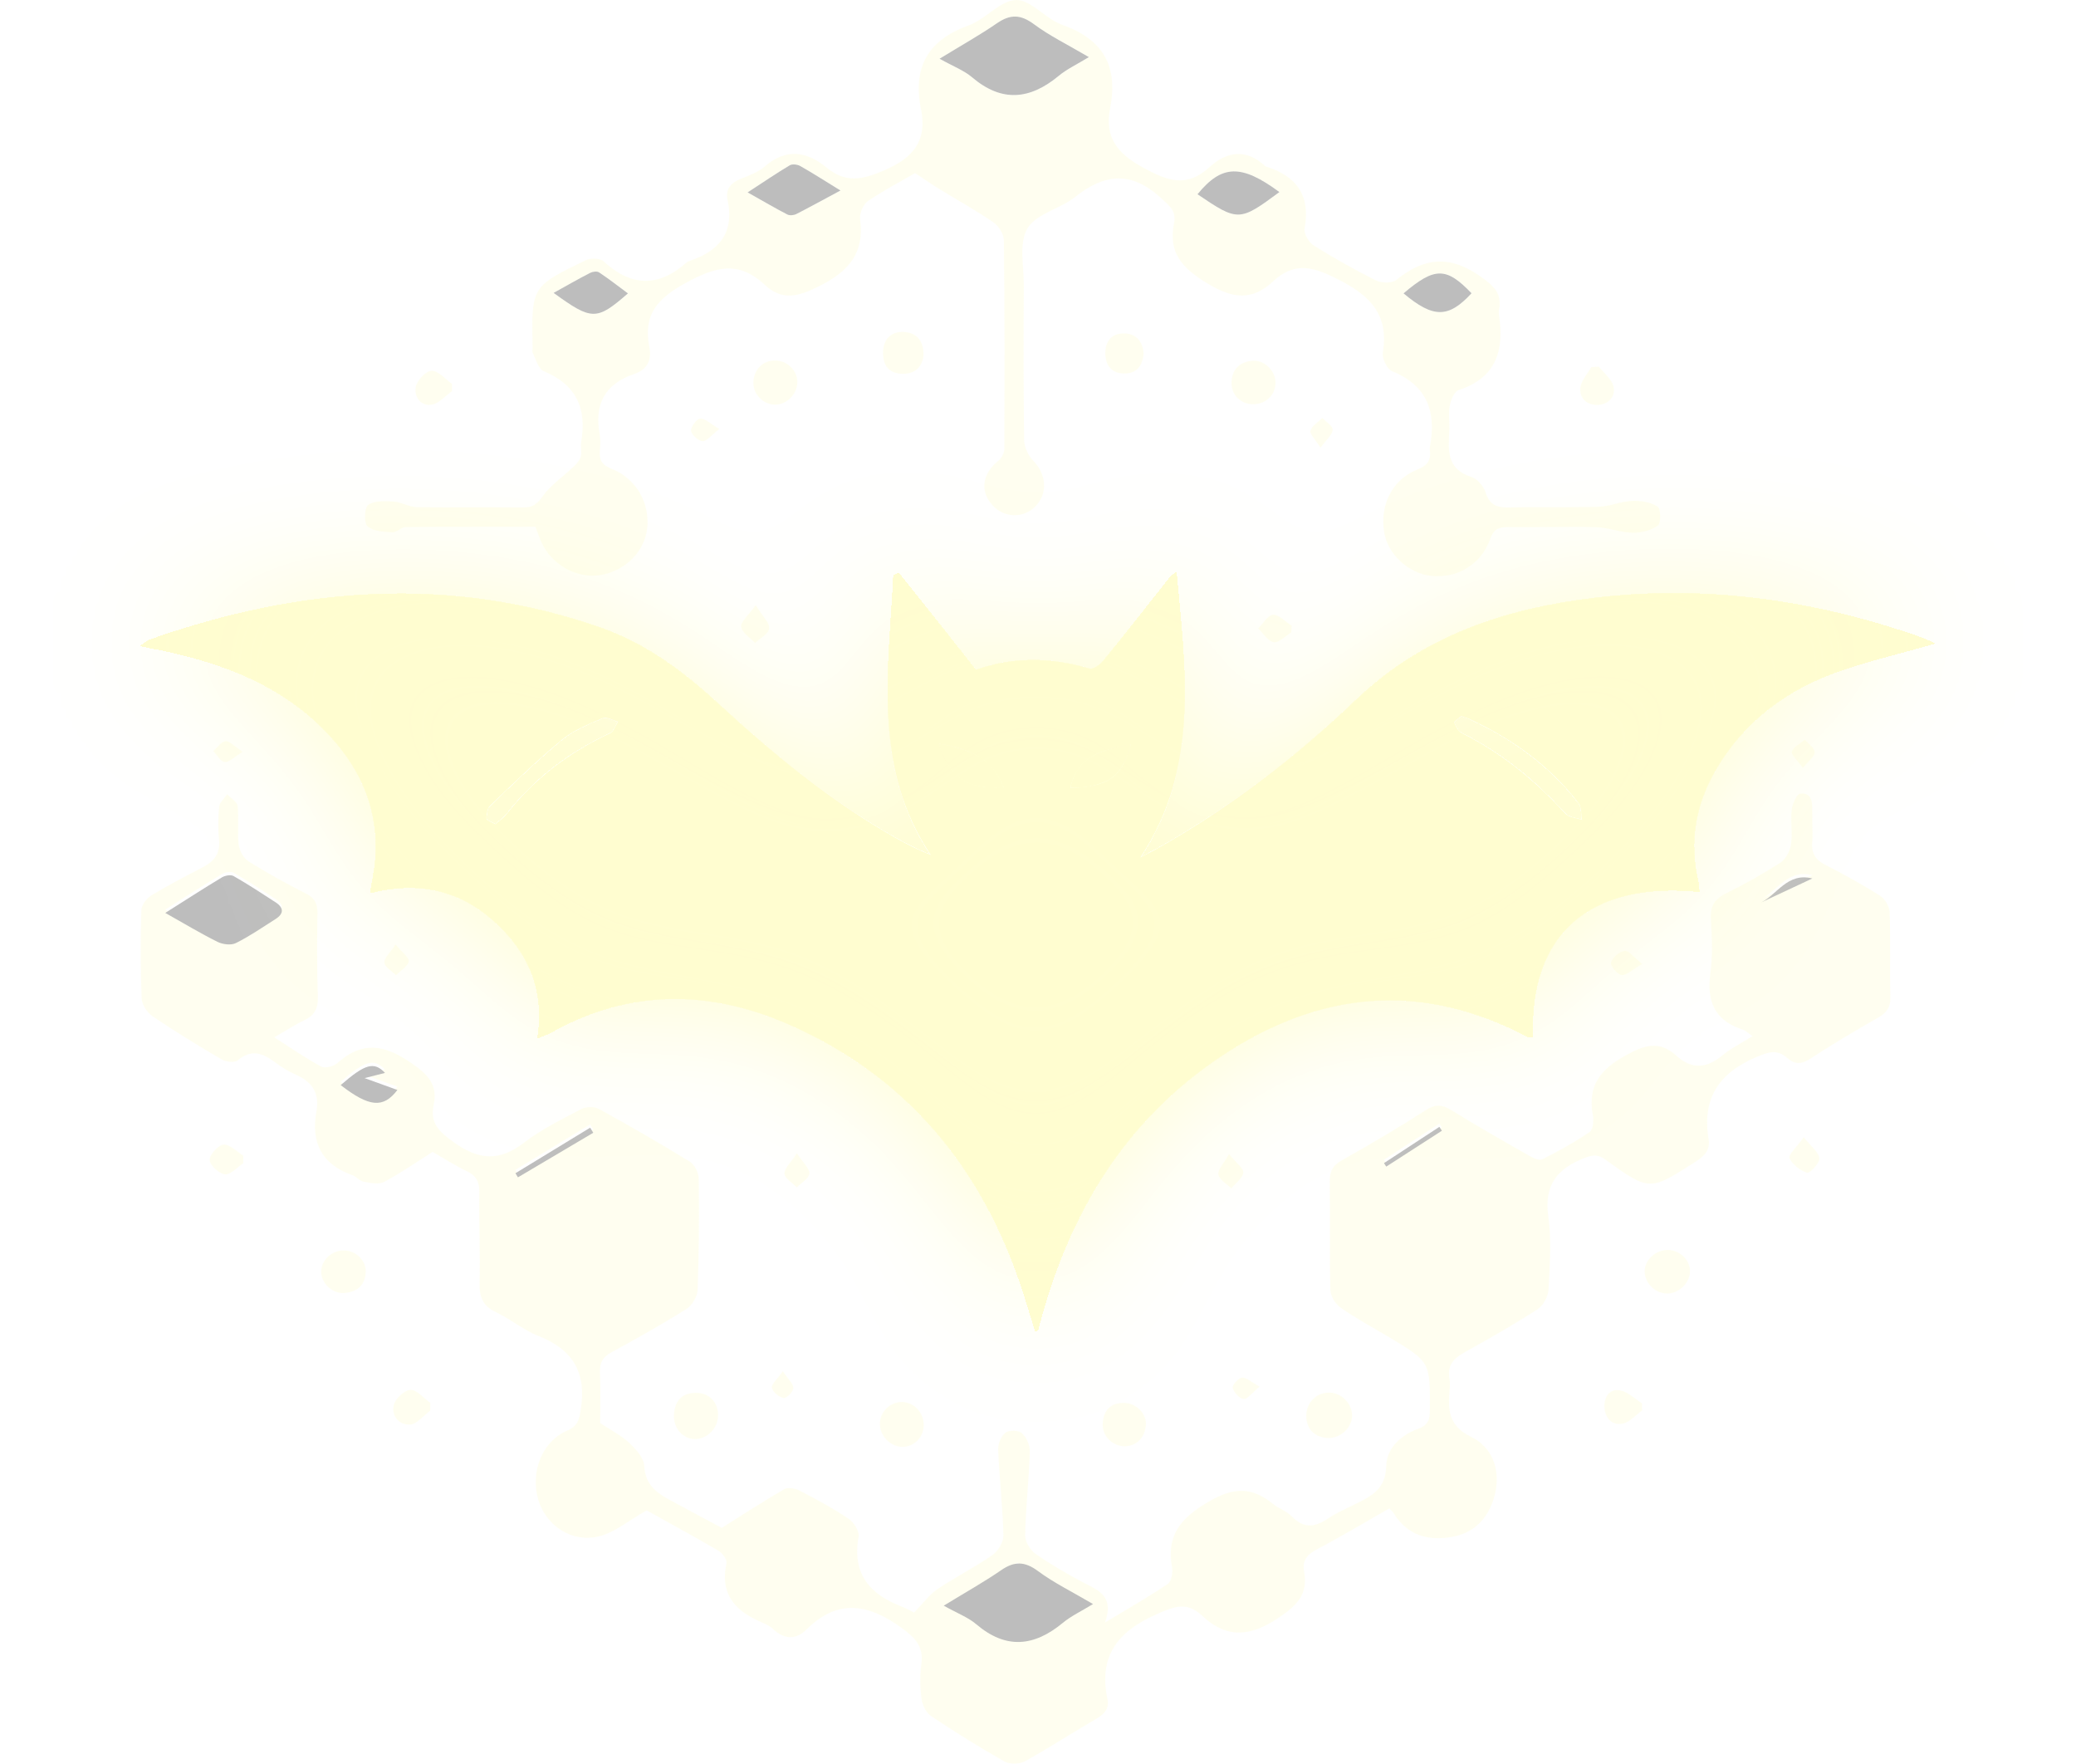
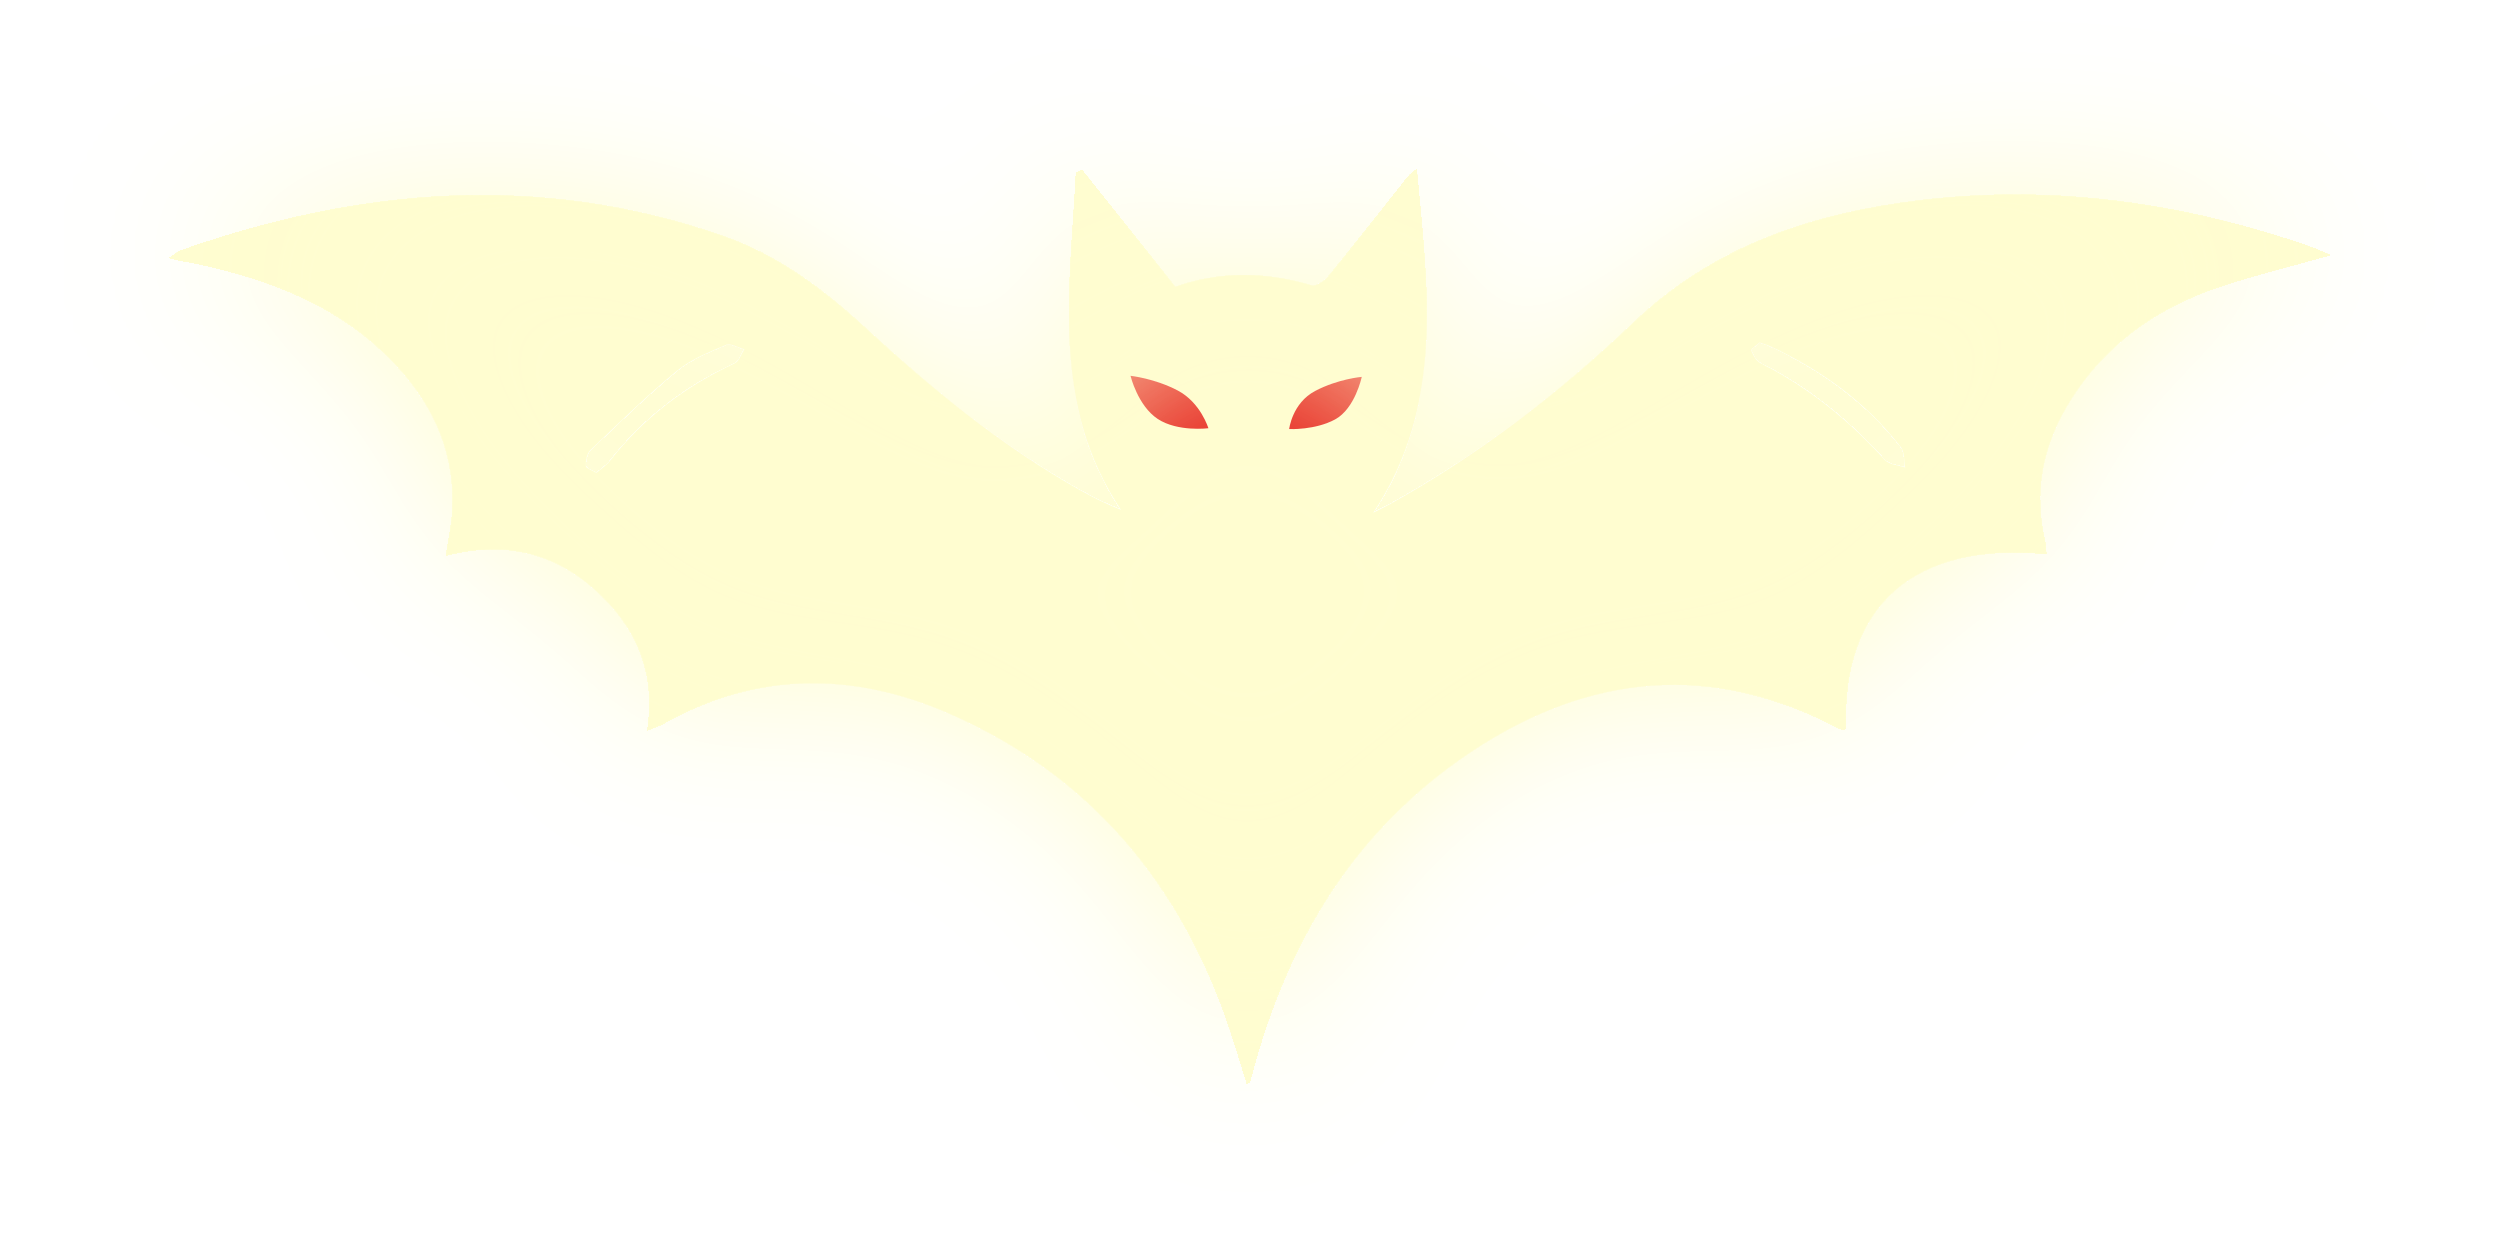
- <svg xmlns="http://www.w3.org/2000/svg" width="2213" height="1880" viewBox="0 0 2213 1880" fill="none">
-   <g opacity="0.32">
-     <path d="M292.317 1105.58C310.685 1117.27 326.033 1128.03 342.482 1136.81C346.567 1138.97 355.804 1136.52 359.819 1132.94C386.216 1109.38 409.593 1113.29 437.944 1132.69C456.382 1145.3 466.934 1155.99 462.28 1178.2C458.301 1197.2 468.106 1206.12 483.277 1217.14C509.922 1236.46 532.02 1238.34 558.523 1217.99C577.14 1203.67 598.74 1193.12 619.666 1182.11C624.675 1179.48 633.486 1179.23 638.318 1181.89C670.967 1199.83 703.262 1218.45 735.023 1237.95C740.175 1241.12 744.758 1249.71 744.829 1255.86C745.362 1295.51 745.149 1335.19 743.656 1374.84C743.408 1381.91 737.723 1391.4 731.648 1395.23C705.642 1411.61 678.783 1426.64 651.783 1441.38C642.759 1446.29 639.171 1452.11 639.597 1462.38C640.343 1480.68 639.81 1499.04 639.81 1516.81C650.681 1524.02 661.873 1529.63 670.683 1537.84C677.789 1544.45 686.386 1553.9 686.777 1562.43C687.95 1586.69 705.5 1594.04 722.233 1603.18C738.256 1611.95 754.421 1620.48 769.414 1628.47C791.867 1614.4 813.539 1600.26 835.921 1587.33C839.865 1585.06 847.574 1586.26 852.121 1588.61C869.956 1597.88 887.755 1607.44 904.382 1618.63C909.995 1622.4 916.319 1632.02 915.289 1637.71C908.041 1677.39 927.049 1699.42 961.688 1712.53C967.55 1714.77 972.985 1718.18 974.335 1718.85C984.034 1708.94 990.572 1699.7 999.347 1693.77C1018.42 1680.87 1039.24 1670.5 1058.11 1657.32C1064.11 1653.13 1069.83 1643.32 1069.62 1636.25C1068.84 1605.84 1065.32 1575.5 1064.01 1545.05C1063.76 1538.94 1067.2 1530.59 1071.82 1527C1075.59 1524.09 1085.82 1524.34 1089.3 1527.5C1094.17 1531.91 1098.01 1540.4 1097.79 1547.01C1096.8 1576.85 1093.49 1606.62 1092.78 1636.46C1092.64 1643.07 1098.11 1652.1 1103.8 1656.08C1120.21 1667.55 1137.69 1677.71 1155.45 1687.06C1170.84 1695.16 1187.96 1700.84 1177.94 1729.4C1204.13 1713.56 1224.98 1701.69 1244.81 1688.23C1248.64 1685.63 1250.38 1676.4 1249.39 1670.89C1242.96 1636 1259.05 1617.67 1288.75 1600.37C1315.01 1585.06 1334.37 1584.67 1356.65 1602.68C1363.04 1607.86 1371.64 1610.64 1377.25 1616.43C1389.9 1629.5 1401.84 1627.87 1415.58 1618.56C1424.32 1612.63 1434.24 1608.33 1443.76 1603.6C1461.1 1595 1477.15 1587.79 1477.69 1562.67C1478.08 1543.67 1493.28 1529.49 1511.69 1522.95C1522.42 1519.12 1524.16 1513.01 1524.23 1503.09C1524.58 1451.62 1524.8 1451.62 1480.6 1425.18C1463.33 1414.84 1445.53 1405.29 1429.09 1393.81C1423.54 1389.94 1418.32 1381.34 1418.18 1374.73C1417.18 1336.26 1418.04 1297.78 1417.5 1259.31C1417.36 1248.61 1420.52 1242.32 1430.22 1236.85C1460.63 1219.73 1490.73 1202 1520.11 1183.17C1530.3 1176.63 1537.27 1177.2 1547.07 1183.24C1574.25 1200.01 1602 1215.82 1629.74 1231.63C1634.04 1234.08 1640.79 1237.28 1644.13 1235.61C1661.54 1226.87 1678.7 1217.38 1694.72 1206.41C1698.31 1203.95 1698.99 1194.22 1697.92 1188.39C1692.34 1157.73 1705.52 1140.18 1732.2 1125.37C1752.7 1113.96 1768.51 1108.35 1787.27 1125.44C1803.26 1140.01 1819.32 1138.8 1835.94 1125.01C1845.29 1117.27 1856.44 1111.73 1868.17 1104.34C1863.27 1101.07 1860.64 1098.4 1857.47 1097.37C1827.81 1087.74 1819.18 1067.32 1823.23 1037.54C1825.82 1018.32 1824.97 998.464 1823.79 979.031C1822.94 964.891 1828.63 957.714 1840.78 951.746C1860.39 942.082 1879.57 931.353 1897.87 919.451C1903.55 915.757 1908.14 907.194 1909.17 900.267C1910.94 888.116 1908.6 875.362 1909.98 863.105C1910.69 856.817 1915.17 846.336 1918.94 845.91C1930.94 844.453 1932.08 854.365 1931.87 864.029C1931.62 875.255 1932.69 886.589 1931.8 897.744C1930.91 909.291 1934.92 916.254 1945.44 921.619C1965.44 931.815 1985.16 942.686 2004.13 954.694C2009.32 957.999 2014.15 966.17 2014.36 972.281C2015.43 1002.44 2014.36 1032.68 2015.14 1062.84C2015.43 1074.1 2010.74 1079.75 2001.57 1084.97C1977.45 1098.76 1953.43 1112.86 1930.23 1128.14C1920.61 1134.5 1913.39 1134.89 1905.05 1127.57C1894.28 1118.08 1885.33 1121.18 1872.18 1126.72C1831.97 1143.77 1814.27 1171.09 1821.34 1214.36C1823.19 1225.77 1816.97 1232.16 1807.42 1238.24C1758.6 1269.47 1758.6 1270.04 1711.42 1236.04C1703.39 1230.24 1698.21 1230.78 1689.47 1234.12C1660.16 1245.38 1645.7 1262.89 1650.49 1296.68C1654.12 1322.22 1652.05 1348.73 1650.67 1374.7C1650.28 1382.02 1644.98 1391.68 1638.91 1395.59C1613.58 1411.93 1587.32 1426.85 1560.96 1441.53C1549.42 1447.96 1542.56 1455.59 1545.15 1469.52C1545.9 1473.54 1545.58 1477.8 1545.26 1481.92C1543.48 1502.85 1543.95 1519.76 1568.39 1531.59C1589.95 1542.03 1599.65 1565.52 1593.97 1590.92C1588.53 1615.18 1574.21 1633.05 1548.81 1637.92C1523.13 1642.86 1500.57 1636.93 1485.68 1612.95C1484.47 1611.03 1482.66 1609.5 1481.06 1607.72C1454.91 1622.61 1429.62 1637.81 1403.51 1651.56C1393.06 1657.07 1388.05 1663.54 1390.18 1675.12C1394.48 1698.49 1383.4 1710.4 1363.93 1723.68C1333.87 1744.18 1308.36 1747.42 1281.54 1722.16C1264.84 1706.42 1251.02 1712.49 1232.02 1720.98C1191.16 1739.21 1171.01 1765.43 1180.5 1810.8C1182.63 1820.92 1177.48 1826.86 1168.81 1831.9C1143.23 1846.75 1118.43 1862.95 1092.57 1877.27C1086.85 1880.43 1076.48 1880.71 1070.9 1877.59C1044.15 1862.45 1018 1846.15 992.454 1829.06C987.196 1825.54 983.217 1817.19 982.329 1810.58C980.73 1798.36 980.553 1785.61 982.187 1773.39C984.638 1754.81 975.543 1745.6 961.332 1735.27C926.374 1709.83 893.617 1703.22 860.044 1736.54C848.675 1747.84 836.489 1747.74 824.446 1736.65C821.461 1733.88 817.731 1731.57 813.965 1730.04C785.33 1718.28 766.927 1700.73 774.388 1666.24C775.205 1662.47 770.124 1655.36 765.968 1652.91C738.967 1637.1 711.433 1622.18 689.335 1609.85C670.186 1620.65 655.406 1633.41 638.567 1637.53C609.256 1644.71 581.758 1625.88 573.765 1598.34C565.167 1568.75 577.886 1536.28 604.673 1524.77C615.971 1519.9 617.215 1513.58 619.027 1502.67C625.599 1463.02 610.571 1438.22 573.552 1423.73C557.777 1417.54 544.17 1405.93 528.716 1398.64C514.789 1392.07 510.917 1382.59 511.237 1367.88C511.947 1335.33 510.526 1302.76 510.917 1270.21C511.059 1259.2 507.329 1252.98 497.452 1248.26C484.733 1242.15 472.796 1234.4 461.214 1227.76C443.699 1238.81 427.179 1250.35 409.486 1259.73C403.766 1262.75 394.849 1260.83 387.708 1259.55C383.374 1258.77 379.892 1254.05 375.522 1252.52C342.73 1240.97 331.255 1217.6 337.295 1184.49C340.812 1165.3 332.96 1153.15 315.481 1145.55C307.416 1142.03 299.707 1137.2 292.672 1131.9C279.705 1122.13 267.626 1118.12 253.308 1130.27C250.075 1133.01 240.696 1131.83 236.113 1129.13C211.137 1114.5 186.41 1099.33 162.465 1083.09C156.78 1079.22 151.274 1070.66 150.989 1064.05C149.71 1032.71 149.746 1001.31 150.67 969.971C150.847 964.536 156.425 957.359 161.47 954.304C179.127 943.574 197.566 934.053 215.933 924.496C228.048 918.208 235.012 909.895 233.484 895.08C232.276 883.356 232.454 871.347 233.697 859.623C234.194 855.005 239.275 850.919 242.259 846.585C246.132 850.777 252.775 854.65 253.308 859.233C254.836 872.697 252.811 886.553 254.409 899.982C255.191 906.448 259.49 914.655 264.783 917.995C284.785 930.536 305.604 941.94 326.637 952.669C336.087 957.501 338.574 963.861 338.396 973.773C337.97 1003.37 337.792 1033 338.822 1062.56C339.249 1074.99 335.163 1082.38 324.079 1087.6C314.166 1092.26 304.929 1098.44 292.353 1105.72L292.317 1105.58ZM176.178 969.509C196.002 980.665 213.624 991.288 231.992 1000.42C237.498 1003.15 246.309 1004.22 251.461 1001.66C266.169 994.343 279.847 984.893 293.738 976.046C302.62 970.398 302.691 964.003 293.88 958.283C279.065 948.655 264.286 938.991 248.974 930.216C245.989 928.511 239.914 929.648 236.575 931.637C216.928 943.468 197.672 955.938 176.178 969.509ZM388.632 1145.58C395.595 1143.81 402.843 1141.96 410.374 1140.04C398.721 1127.64 389.2 1130.41 363.123 1153.04C393.463 1176.46 408.563 1178.05 423.591 1158.23C411.76 1153.97 400.356 1149.85 388.596 1145.58H388.632ZM549.464 1246.94C550.352 1248.4 551.24 1249.86 552.129 1251.31C578.881 1235.47 605.668 1219.62 632.42 1203.81C631.319 1202 630.218 1200.19 629.116 1198.38C602.577 1214.58 576.003 1230.74 549.464 1246.94ZM1088.06 1670.96C1086.99 1669.11 1085.96 1667.3 1084.9 1665.45C1060.92 1679.84 1036.93 1694.23 1012.95 1708.62C1013.66 1709.83 1014.34 1711.04 1015.05 1712.24L1088.06 1670.93V1670.96ZM1537.05 1201.64C1536.16 1200.26 1535.28 1198.87 1534.39 1197.49C1514.71 1210.38 1495.02 1223.28 1475.34 1236.14C1476.12 1237.39 1476.94 1238.63 1477.72 1239.87L1537.05 1201.64ZM1877.23 958.389C1894.67 950.218 1912.12 942.047 1931.94 932.774C1905.4 925.953 1894.14 950.325 1877.23 958.389Z" fill="#FFFDD0" />
-     <path d="M570.817 561.478C524.809 561.478 478.694 561.3 432.58 561.762C427.784 561.798 422.952 567.66 418.333 567.375C409.132 566.807 397.87 566.345 391.723 560.945C387.815 557.499 388.49 540.908 392.541 538.101C399.22 533.482 410.446 534.051 419.612 534.619C427.926 535.152 436.062 540.375 444.304 540.517C482.176 541.156 520.084 540.41 557.956 540.836C568.046 540.943 572.664 537.142 578.597 528.828C587.088 516.927 600.056 508.258 610.856 497.955C614.16 494.793 617.819 491.063 619.027 486.906C620.448 481.968 618.601 476.212 619.525 471.025C625.778 435.356 614.267 409.918 579.45 395.565C573.908 393.291 571.421 383.202 568.01 376.487C567.051 374.604 567.797 371.833 567.726 369.453C566.553 305.61 566.447 305.397 624.356 277.401C629.472 274.914 639.527 275.021 643.186 278.36C672.425 305.29 701.344 306.64 731.329 280.243C732.608 279.107 734.349 278.325 736.019 277.757C767.105 267.205 782.986 247.523 775.596 213.239C773.038 201.408 779.185 194.694 789.985 190.43C798.76 186.984 808.211 183.502 815.138 177.498C837.982 157.71 859.903 161.156 881.184 178.635C901.683 195.44 919.375 191.674 943.072 181.335C974.621 167.586 988.37 149.467 981.726 116.178C972.809 71.591 989.151 42.672 1032.71 27.04C1050.68 20.574 1066.25 0.359 1083.19 0.004C1099.18 -0.316 1114.53 20.148 1131.97 26.294C1175.56 41.642 1192.26 70.17 1183.41 115.077C1177.38 145.737 1190.27 163.145 1218.3 178.493C1244.73 192.953 1264.91 200.52 1289.36 178.102C1307.72 161.262 1328.22 158.278 1348.33 176.717C1348.76 177.108 1349.29 177.427 1349.86 177.605C1382.44 187.872 1397.18 208.549 1390.68 243.579C1389.69 248.944 1395.12 258.252 1400.24 261.485C1421.77 274.985 1443.97 287.526 1466.71 298.86C1472.61 301.808 1483.87 302.093 1488.45 298.362C1518.05 274.31 1545.65 271.539 1578.44 294.845C1593.04 305.219 1601.25 312.964 1597.91 330.373C1597.59 332.078 1597.63 333.961 1597.91 335.702C1603.63 373.112 1595.39 402.564 1554.96 415.745C1550.34 417.237 1546.58 426.261 1545.44 432.336C1543.84 440.898 1545.44 450.029 1544.98 458.91C1543.77 479.694 1541.92 499.945 1568.42 508.329C1574.75 510.354 1581.64 518.241 1583.63 524.849C1588.39 540.481 1598.62 541.227 1612.05 540.872C1642.82 540.019 1673.62 541.156 1704.39 540.126C1716.29 539.735 1728.01 534.371 1739.95 533.873C1749.08 533.482 1759.6 535.223 1767.02 539.913C1770.4 542.044 1770.75 557.57 1767.38 560.057C1760.24 565.279 1749.72 568.05 1740.66 567.873C1727.59 567.624 1714.62 562.259 1701.55 561.904C1670.21 561.052 1638.8 562.188 1607.43 561.833C1597.24 561.727 1591.98 564.285 1588.32 574.907C1579.19 601.517 1552.93 616.901 1525.54 613.774C1501.17 611.003 1479.46 590.894 1475.56 567.553C1470.69 538.456 1483.9 511.349 1510.44 500.655C1521.21 496.321 1525.69 490.956 1524.23 479.943C1524.09 478.77 1524.05 477.527 1524.23 476.39C1531.26 439.335 1521.81 411.091 1484.05 395.743C1478.72 393.576 1473.07 382.1 1474.06 376.025C1480.64 336.341 1461.52 315.806 1427.77 298.469C1401.62 285.04 1380.84 277.756 1357.14 299.89C1334.8 320.816 1314.05 318.471 1287.08 302.128C1259.98 285.679 1245.05 269.337 1251.59 237.326C1254.19 224.714 1246.16 218.959 1237.06 210.645C1205.8 182.046 1177.38 185.03 1146.08 209.935C1130.05 222.689 1104.44 227.876 1095.2 243.544C1086.03 259.105 1091.47 283.583 1091.36 304.118C1091.11 359.185 1090.94 414.217 1091.75 469.284C1091.86 476.745 1096.2 485.769 1101.52 491.169C1115.66 505.558 1117.26 526.377 1103.37 540.09C1090.4 552.916 1069.87 551.992 1057.61 538.101C1044.25 522.966 1047.31 504.456 1064.43 490.92C1067.81 488.256 1070.62 482.572 1070.62 478.273C1070.9 404.269 1071.01 330.266 1070.15 256.298C1070.08 249.725 1064.68 240.95 1059.07 237.078C1040.1 224.039 1019.85 212.848 1000.2 200.769C992.313 195.902 984.71 190.608 975.509 184.533C959.592 193.734 941.758 202.971 925.309 214.269C920.299 217.715 916.071 227.272 916.889 233.312C921.756 269.834 904.916 289.161 872.906 305.219C850.488 316.481 833.399 320.638 815.103 303.514C786.894 277.081 762.167 284.507 730.619 301.773C700.314 318.364 685.464 335.844 692.214 369.879C694.949 383.735 690.224 393.789 675.942 398.656C645.104 409.172 633.274 430.666 639.242 462.57C640.308 468.29 639.989 474.436 639.491 480.298C638.639 490.281 641.445 495.504 652.032 499.696C678.607 510.247 693.031 536.573 689.833 563.61C686.956 588.017 666.705 608.267 640.628 612.815C615.297 617.256 588.119 602.299 576.999 577.643C574.831 572.847 573.162 567.766 570.746 561.442L570.817 561.478ZM1001.59 62.603C1016.4 70.881 1027.7 75.109 1036.37 82.463C1067.99 109.428 1097.97 106.266 1128.63 80.9C1137.51 73.545 1148.35 68.501 1160.78 60.898C1138.37 47.681 1119.07 38.302 1102.13 25.761C1088.02 15.316 1077.01 15.032 1062.91 24.766C1044.33 37.556 1024.54 48.605 1001.62 62.638L1001.59 62.603ZM796.984 205.068C813.753 214.518 826.329 221.908 839.332 228.622C841.855 229.937 846.296 229.439 848.996 228.089C864.059 220.451 878.839 212.28 895.963 203.043C880.047 193.272 866.795 184.746 853.117 176.965C850.097 175.26 844.626 174.585 841.926 176.184C827.857 184.533 814.286 193.77 796.984 205.068ZM1363.86 204.712C1323.14 174.656 1302.43 175.367 1276.57 207.057C1319.73 236.296 1321.3 236.261 1363.86 204.712ZM669.441 312.715C658.392 304.544 648.799 296.977 638.638 290.298C636.471 288.877 631.782 289.48 629.117 290.866C616.256 297.51 603.68 304.757 590.215 312.182C631.036 341.777 636.009 341.848 669.441 312.715ZM1496.23 312.68C1528.03 339.396 1544.23 339.183 1568.71 312.573C1541.89 284.507 1529.52 284.4 1496.23 312.68Z" fill="#FFFDD0" />
-     <path d="M1416.01 1532.69C1401.94 1532.48 1392.63 1523.34 1392.46 1509.63C1392.24 1494.85 1403.54 1483.66 1417.93 1484.34C1430.44 1484.9 1441.24 1496.13 1441.34 1508.6C1441.41 1521.46 1429.41 1532.9 1416.01 1532.69Z" fill="#FFFDD0" />
-     <path d="M765.471 1508.89C765.222 1522.28 753.889 1533.83 740.957 1533.86C727.918 1533.86 717.544 1522.14 718.432 1507.82C719.285 1493.47 726.426 1484.8 741.454 1484.55C755.807 1484.3 765.755 1494.6 765.471 1508.89Z" fill="#FFFDD0" />
-     <path d="M1776.72 1378.71C1763.97 1378.39 1753.02 1367.27 1753.17 1354.7C1753.27 1342.87 1765.32 1331.96 1777.96 1332.24C1791.18 1332.53 1802.09 1343.47 1801.52 1355.83C1800.95 1368.02 1789.01 1379.07 1776.72 1378.75V1378.71Z" fill="#FFFDD0" />
-     <path d="M825.867 431.305C813.148 431.056 802.596 419.9 803.094 407.182C803.591 393.539 813.645 383.84 826.826 384.266C839.935 384.693 850.452 395.493 849.954 407.999C849.421 420.753 838.301 431.553 825.902 431.305H825.867Z" fill="#FFFDD0" />
-     <path d="M961.545 1494.35C974.122 1494.46 984.496 1505.3 984.709 1518.58C984.958 1531.76 974.3 1542.49 961.403 1542.1C948.862 1541.71 938.097 1530.59 937.991 1517.87C937.849 1504.94 948.578 1494.25 961.545 1494.35Z" fill="#FFFDD0" />
-     <path d="M1336.61 430.879C1323.32 431.27 1312.45 421.358 1312.77 407.822C1313.09 394.073 1321.05 385.902 1334.62 384.552C1347.2 383.273 1359.13 394.499 1359.67 406.898C1360.2 420.079 1350.18 430.489 1336.61 430.879Z" fill="#FFFDD0" />
-     <path d="M366.96 1332.78C379.857 1333.06 390.835 1344.14 389.84 1356.69C388.774 1370.79 379.679 1377.36 366.498 1378.18C353.922 1378.96 342.091 1367.24 342.34 1355.23C342.588 1342.79 353.886 1332.49 366.96 1332.78Z" fill="#FFFDD0" />
-     <path d="M1199.26 1541.61C1185.08 1541.29 1174.53 1530.1 1175.49 1516.74C1176.49 1502.85 1184.13 1494.99 1198.51 1495.28C1211.48 1495.53 1222.92 1507.29 1221.46 1519.65C1219.87 1533.12 1211.69 1540.72 1199.22 1541.61H1199.26Z" fill="#FFFDD0" />
-     <path d="M984.461 378.76C983.111 389.987 976.645 398.584 962.256 398.407C947.761 398.229 941.189 389.774 941.295 375.882C941.402 361.671 949.68 353.322 963.074 353.82C975.934 354.282 984.781 362.027 984.461 378.76Z" fill="#FFFDD0" />
-     <path d="M1219.12 376.38C1217.95 390.627 1211.27 398.478 1197.59 398.088C1184.48 397.732 1178.48 388.922 1178.26 377.091C1178.05 364.266 1184.44 355.064 1198.44 355.348C1212.01 355.632 1217.91 364.55 1219.08 376.345L1219.12 376.38Z" fill="#FFFDD0" />
-     <path d="M458.585 1503.59C451.409 1508.85 444.41 1518.05 436.949 1518.44C425.509 1519.05 416.77 1508.92 419.825 1497.3C421.601 1490.52 431.407 1481.49 437.66 1481.42C444.659 1481.35 451.729 1490.3 458.763 1495.31C458.692 1498.08 458.621 1500.82 458.585 1503.59Z" fill="#FFFDD0" />
-     <path d="M481.856 416.953C474.609 421.997 467.823 430.24 460.007 431.377C448.034 433.117 441.071 422.282 443.274 412.05C444.73 405.122 454.252 395.21 460.22 395.174C467.397 395.103 474.68 404.127 481.892 409.207V416.988L481.856 416.953Z" fill="#FFFDD0" />
-     <path d="M1704.42 390.841C1709.86 397.84 1718.28 404.199 1720.02 412.015C1722.51 423.171 1714.23 431.378 1702.72 431.591C1691.24 431.768 1683.18 424.094 1684.78 412.584C1685.81 405.087 1692.31 398.337 1696.32 391.267C1699.02 391.125 1701.72 390.983 1704.39 390.841H1704.42Z" fill="#FFFDD0" />
-     <path d="M1750.4 1503.49C1743.47 1508.35 1737.07 1516.06 1729.51 1517.45C1717.82 1519.62 1710.61 1510.77 1710.29 1499.4C1709.97 1488.81 1715.93 1479.61 1727.48 1482.03C1735.69 1483.73 1742.76 1490.98 1750.33 1495.74L1750.43 1503.49H1750.4Z" fill="#FFFDD0" />
-     <path d="M259.277 1239.87C252.776 1244.17 245.848 1252.34 239.879 1251.7C233.555 1251.03 223.821 1242.22 223.501 1236.5C223.181 1230.92 232.525 1220.47 238.245 1220.01C244.96 1219.48 252.349 1227.44 259.419 1231.74C259.348 1234.44 259.313 1237.17 259.242 1239.87H259.277Z" fill="#FFFDD0" />
-     <path d="M805.581 645.002C812.864 656.797 820.361 663.618 819.934 669.871C819.544 675.378 810.271 680.245 804.906 685.397C799.613 679.677 791.086 674.49 790.056 668.059C789.239 662.943 797.517 656.335 805.581 645.002Z" fill="#FFFDD0" />
-     <path d="M1922.74 1212.12C1930.77 1222.25 1938.87 1228.11 1939.44 1234.65C1939.86 1239.69 1929.13 1250.92 1926.4 1250.03C1918.94 1247.62 1910.7 1241.29 1907.6 1234.37C1906.08 1230.92 1915.21 1222.75 1922.74 1212.12Z" fill="#FFFDD0" />
-     <path d="M1376.47 674.064C1370.18 677.865 1363.4 685.291 1357.78 684.473C1351.67 683.585 1346.66 675.059 1341.19 669.836C1346.48 664.614 1351.71 655.341 1357.14 655.234C1363.64 655.092 1370.32 662.766 1376.9 667.029C1376.75 669.374 1376.61 671.719 1376.51 674.064H1376.47Z" fill="#FFFDD0" />
-     <path d="M1310.14 1230.14C1317.85 1239.62 1325.88 1245.27 1325.35 1249.93C1324.64 1255.93 1317.07 1261.12 1312.49 1266.66C1307.62 1261.79 1299.84 1257.49 1298.77 1251.92C1297.81 1246.94 1304.31 1240.58 1310.14 1230.14Z" fill="#FFFDD0" />
-     <path d="M849.493 1229.21C856.42 1239.87 863.455 1245.88 862.78 1250.92C862.069 1256.32 854.182 1260.76 849.386 1265.63C844.696 1260.76 836.845 1256.29 836.241 1250.96C835.672 1245.84 842.565 1239.87 849.457 1229.18L849.493 1229.21Z" fill="#FFFDD0" />
-     <path d="M1750.57 1027.38C1740.23 1033.39 1734.16 1039.6 1728.55 1039.25C1724.21 1038.97 1716.22 1028.98 1717.28 1025.86C1719.13 1020.42 1726.38 1014.24 1732.03 1013.46C1736.29 1012.89 1741.62 1020.31 1750.57 1027.38Z" fill="#FFFDD0" />
-     <path d="M421.638 1006.67C428.814 1015.38 436.737 1021.27 435.777 1024.68C434.179 1030.44 426.967 1034.63 422.099 1039.5C417.694 1035.02 410.482 1030.97 409.771 1025.96C409.132 1021.45 415.598 1015.91 421.638 1006.67Z" fill="#FFFDD0" />
-     <path d="M1407.66 477.313C1402.09 468.289 1395.9 462.605 1396.97 459.052C1398.57 453.723 1405.21 449.922 1409.69 445.445C1413.6 449.673 1420.77 454.043 1420.6 458.129C1420.38 463.28 1414.2 468.218 1407.63 477.313H1407.66Z" fill="#FFFDD0" />
-     <path d="M1921.81 818.447C1916.09 810.382 1909.06 804.378 1910.16 801.18C1911.94 795.958 1919.08 792.547 1923.95 788.391C1927.71 792.832 1934.39 797.237 1934.43 801.749C1934.5 806.225 1927.96 810.808 1921.81 818.482V818.447Z" fill="#FFFDD0" />
-     <path d="M766.892 457.241C758.01 464.062 753.249 470.528 748.986 470.208C744.332 469.853 737.155 463.529 736.658 459.195C736.196 455.002 742.556 446.476 746.393 446.192C751.509 445.801 757.086 451.556 766.892 457.241Z" fill="#FFFDD0" />
-     <path d="M258.674 801.286C249.259 807.041 243.965 812.797 239.489 812.228C235.012 811.66 231.389 804.732 227.374 800.575C231.673 796.809 235.758 790.45 240.341 790.024C244.747 789.633 249.685 795.424 258.674 801.25V801.286Z" fill="#FFFDD0" />
-     <path d="M834.5 1461.46C840.362 1470.34 845.904 1475.06 845.691 1479.54C845.513 1483.48 838.266 1490.66 835.317 1490.09C830.379 1489.17 823.842 1483.8 822.811 1479.22C821.994 1475.53 828.354 1470.27 834.5 1461.49V1461.46Z" fill="#FFFDD0" />
-     <path d="M1342.72 1477.94C1334.37 1484.8 1329.61 1491.62 1325.67 1491.16C1321.15 1490.62 1315.36 1484.19 1314.05 1479.29C1313.3 1476.48 1320.02 1468.77 1323.93 1468.35C1328.44 1467.85 1333.59 1472.93 1342.72 1477.94Z" fill="#FFFDD0" />
-     <path d="M176.179 973.028C197.673 959.456 216.929 946.986 236.575 935.155C239.915 933.166 245.99 932.029 248.974 933.734C264.286 942.51 279.101 952.173 293.881 961.801C302.692 967.521 302.656 973.916 293.739 979.565C279.812 988.411 266.134 997.861 251.461 1005.18C246.345 1007.74 237.499 1006.64 231.992 1003.94C213.625 994.806 196.003 984.183 176.179 973.028Z" fill="#2F2F2F" />
-     <path d="M388.633 1149.1C400.357 1153.33 411.797 1157.45 423.627 1161.75C408.564 1181.61 393.5 1179.97 363.16 1156.56C389.237 1133.89 398.758 1131.16 410.411 1143.56C402.844 1145.48 395.632 1147.32 388.668 1149.1H388.633Z" fill="#2F2F2F" />
-     <path d="M549.465 1250.49C576.004 1234.29 602.578 1218.13 629.117 1201.93C630.218 1203.74 631.32 1205.55 632.421 1207.36C605.669 1223.21 578.881 1239.05 552.129 1254.86C551.241 1253.41 550.353 1251.95 549.465 1250.49Z" fill="#2F2F2F" />
-     <path d="M1088.06 1674.51L1015.05 1715.83C1014.34 1714.62 1013.66 1713.42 1012.95 1712.21C1036.94 1697.82 1060.92 1683.43 1084.9 1669.04C1085.96 1670.89 1086.99 1672.7 1088.06 1674.55V1674.51Z" fill="#2F2F2F" />
-     <path d="M1537.05 1205.2L1477.72 1243.42C1476.94 1242.18 1476.12 1240.94 1475.34 1239.69C1495.02 1226.8 1514.71 1213.9 1534.39 1201.04C1535.28 1202.43 1536.17 1203.81 1537.05 1205.2Z" fill="#2F2F2F" />
-     <path d="M1877.23 961.942C1894.14 953.841 1905.44 929.505 1931.94 936.326C1912.12 945.599 1894.67 953.77 1877.23 961.942Z" fill="#2F2F2F" />
-     <path d="M1001.55 62.604C1024.47 48.571 1044.25 37.522 1062.83 24.732C1076.94 15.033 1087.99 15.281 1102.06 25.727C1119 38.303 1138.29 47.682 1160.71 60.863C1148.28 68.501 1137.44 73.511 1128.56 80.865C1097.94 106.232 1067.95 109.358 1036.3 82.428C1027.66 75.074 1016.33 70.846 1001.51 62.568L1001.55 62.604Z" fill="#2F2F2F" />
-     <path d="M1005.99 1711.42C1028.91 1697.39 1048.69 1686.34 1067.28 1673.55C1081.38 1663.85 1092.43 1664.1 1106.5 1674.54C1123.44 1687.12 1142.74 1696.5 1165.15 1709.68C1152.72 1717.32 1141.88 1722.33 1133 1729.68C1102.38 1755.05 1072.39 1758.18 1040.74 1731.25C1032.1 1723.89 1020.77 1719.66 1005.96 1711.39L1005.99 1711.42Z" fill="#2F2F2F" />
-     <path d="M796.948 205.068C814.286 193.806 827.821 184.533 841.89 176.184C844.59 174.585 850.097 175.26 853.081 176.966C866.759 184.746 880.011 193.237 895.927 203.043C878.768 212.244 863.988 220.416 848.96 228.09C846.26 229.475 841.819 229.937 839.297 228.623C826.329 221.908 813.717 214.518 796.948 205.068Z" fill="#2F2F2F" />
-     <path d="M1363.82 204.713C1321.26 236.261 1319.7 236.296 1276.53 207.057C1302.4 175.367 1323.11 174.656 1363.82 204.713Z" fill="#2F2F2F" />
-     <path d="M669.37 312.715C635.938 341.847 630.964 341.776 590.144 312.182C603.573 304.721 616.15 297.509 629.046 290.866C631.711 289.48 636.4 288.876 638.567 290.297C648.728 297.012 658.321 304.544 669.37 312.715Z" fill="#2F2F2F" />
-     <path d="M1496.16 312.68C1529.42 284.4 1541.78 284.542 1568.64 312.573C1544.16 339.147 1527.96 339.396 1496.16 312.68Z" fill="#2F2F2F" />
-   </g>
-   <g filter="url(#filter0_dii_188_356)">
-     <path d="M1811.37 950.324C1694.74 938.92 1629.65 996.332 1633.92 1105.22C1632.25 1105.22 1630.29 1105.83 1629.01 1105.15C1515.89 1045.54 1406.86 1055.73 1302.09 1125.51C1198.39 1194.57 1138.74 1294.05 1107.61 1412.57C1107.15 1414.28 1106.73 1415.95 1106.19 1417.62C1106.09 1417.93 1105.48 1418.08 1103.88 1419C1098.91 1403.08 1094.26 1387.35 1089.07 1371.78C1046.01 1242.82 965.114 1145.94 839.951 1091.4C755.893 1054.77 669.81 1053.99 587.067 1100.46C583.621 1102.42 579.713 1103.59 573.212 1106.32C581.099 1054.28 562.802 1014.02 526.102 981.41C488.763 948.228 445.313 938.92 394.935 951.532C396.96 938.209 399.447 926.982 400.265 915.649C403.995 864.774 385.84 821.679 352.018 784.624C303.452 731.475 240.107 707.104 171.717 692.751C168.235 692.005 164.718 691.543 161.237 690.832C158.359 690.264 155.517 689.553 150.188 688.345C154.699 685.467 157.4 682.909 160.597 681.773C319.156 626.101 478.958 612.672 640.358 669.16C688.036 685.858 727.969 715.559 764.882 749.417C823.893 803.56 885.461 854.258 955.592 893.622C967.174 900.124 979.04 906.128 992.292 911.279C929.622 817.594 947.67 714.706 952.608 613.454L957.724 610.789C984.76 644.576 1011.76 678.362 1040.25 713.996C1078.69 700.389 1119.8 700.282 1161.22 712.717C1165.1 713.889 1172.59 708.844 1176 704.723C1198.21 677.794 1219.77 650.366 1241.45 623.01C1245.03 618.498 1248.16 613.56 1253.92 610.327C1263.51 714.742 1278.96 818.517 1215.58 913.908C1220.95 911.137 1226.42 908.508 1231.68 905.559C1310.23 861.754 1381.21 807.362 1446.05 745.686C1518.03 677.19 1605.71 648.555 1700.78 637.257C1818.55 623.295 1933.2 639.744 2044.86 678.646C2050.19 680.494 2055.31 682.945 2062.2 685.787C2027.84 695.522 1995.44 703.338 1963.96 713.96C1906.59 733.323 1860.05 767.358 1829.03 820.471C1807.57 857.242 1800.36 896.464 1809.92 938.351C1810.7 941.726 1810.74 945.279 1811.3 950.324H1811.37ZM527.985 878.63C532.142 875.006 536.689 872.164 539.78 868.22C569.446 830.064 606.749 801.926 650.413 781.604C654.356 779.757 656.203 773.398 659.046 769.134C653.539 767.678 646.824 763.45 642.703 765.226C627.568 771.692 611.51 778.052 599.04 788.355C572.323 810.417 547.454 834.718 522.372 858.663C519.281 861.612 518.535 867.9 518.535 872.625C518.535 874.402 523.864 876.143 527.985 878.594V878.63ZM1557.75 763.024C1555.22 765.262 1549.65 768.744 1550.11 770.058C1551.67 774.392 1554.58 779.615 1558.46 781.569C1600.84 802.814 1636.72 832.089 1668.41 867.154C1672.25 871.382 1680.35 871.773 1686.46 873.94C1685.32 867.865 1686.11 860.333 1682.77 855.963C1652.21 816.244 1612.63 787.822 1567.55 766.718C1564.92 765.475 1562.08 764.658 1557.75 763.059V763.024ZM1000.85 792.689C1013.08 829.176 1030.95 841.006 1069.6 839.088C1057.56 807.753 1031.51 797.627 1000.85 792.689ZM1205.42 793.613C1176.18 798.977 1148.58 805.372 1140.97 840.011C1182.08 838.2 1195.3 828.82 1205.42 793.613Z" fill="#FFFDD0" />
-     <path d="M1164.2 806.062C1143.83 816.781 1141.15 839.827 1141.15 839.827C1141.15 839.827 1164.2 840.898 1181.88 831.251C1199.57 821.604 1205.43 793.605 1205.43 793.605C1205.43 793.605 1184.56 795.343 1164.2 806.062Z" fill="#FFFDD0" />
-     <path d="M1042.5 805.656C1062.87 816.375 1069.67 839.085 1069.67 839.085C1069.67 839.085 1042.5 842.506 1024.81 830.845C1007.13 819.184 1000.73 792.663 1000.73 792.663C1000.73 792.663 1022.13 794.937 1042.5 805.656Z" fill="#FFFDD0" />
+ <svg xmlns="http://www.w3.org/2000/svg" width="2213" height="1109" viewBox="0 0 2213 1109" fill="none">
+   <g filter="url(#filter0_dii_188_400)">
+     <path d="M1811.37 490.324C1694.74 478.92 1629.65 536.332 1633.92 645.223C1632.25 645.223 1630.29 645.827 1629.01 645.152C1515.89 585.537 1406.86 595.733 1302.09 665.509C1198.39 734.574 1138.74 834.051 1107.61 952.57C1107.15 954.276 1106.73 955.945 1106.19 957.615C1106.09 957.935 1105.48 958.077 1103.88 959.001C1098.91 943.084 1094.26 927.346 1089.07 911.785C1046.01 782.82 965.114 685.937 839.951 631.403C755.893 594.774 669.81 593.993 587.067 640.462C583.621 642.416 579.713 643.589 573.212 646.324C581.099 594.277 562.802 554.024 526.102 521.41C488.763 488.228 445.313 478.92 394.935 491.532C396.96 478.209 399.447 466.982 400.265 455.649C403.995 404.774 385.84 361.679 352.018 324.624C303.452 271.475 240.107 247.104 171.717 232.751C168.235 232.005 164.718 231.543 161.237 230.832C158.359 230.264 155.517 229.553 150.188 228.345C154.699 225.467 157.4 222.909 160.597 221.773C319.156 166.101 478.958 152.672 640.358 209.16C688.036 225.858 727.969 255.559 764.882 289.417C823.893 343.56 885.461 394.258 955.592 433.622C967.174 440.124 979.04 446.128 992.292 451.279C929.622 357.594 947.67 254.706 952.608 153.454L957.724 150.789C984.76 184.576 1011.76 218.362 1040.25 253.996C1078.69 240.389 1119.8 240.282 1161.22 252.717C1165.1 253.889 1172.59 248.844 1176 244.723C1198.21 217.794 1219.77 190.366 1241.45 163.01C1245.03 158.498 1248.16 153.56 1253.92 150.327C1263.51 254.742 1278.96 358.517 1215.58 453.908C1220.95 451.137 1226.42 448.508 1231.68 445.559C1310.23 401.754 1381.21 347.362 1446.05 285.686C1518.03 217.19 1605.71 188.555 1700.78 177.257C1818.55 163.295 1933.2 179.744 2044.86 218.646C2050.19 220.494 2055.31 222.945 2062.2 225.787C2027.84 235.522 1995.44 243.338 1963.96 253.96C1906.59 273.323 1860.05 307.358 1829.03 360.471C1807.57 397.242 1800.36 436.464 1809.92 478.351C1810.7 481.726 1810.74 485.279 1811.3 490.324H1811.37ZM527.985 418.63C532.142 415.006 536.689 412.164 539.78 408.22C569.446 370.064 606.749 341.926 650.413 321.604C654.356 319.757 656.203 313.398 659.046 309.134C653.539 307.678 646.824 303.45 642.703 305.226C627.568 311.692 611.51 318.052 599.04 328.355C572.323 350.417 547.454 374.718 522.372 398.663C519.281 401.612 518.535 407.9 518.535 412.625C518.535 414.402 523.864 416.143 527.985 418.594V418.63ZM1557.75 303.024C1555.22 305.262 1549.65 308.744 1550.11 310.058C1551.67 314.392 1554.58 319.615 1558.46 321.569C1600.84 342.814 1636.72 372.089 1668.41 407.154C1672.25 411.382 1680.35 411.773 1686.46 413.94C1685.32 407.865 1686.11 400.333 1682.77 395.963C1652.21 356.244 1612.63 327.822 1567.55 306.718C1564.92 305.475 1562.08 304.658 1557.75 303.059V303.024ZM1000.85 332.689C1013.08 369.176 1030.95 381.006 1069.6 379.088C1057.56 347.753 1031.51 337.627 1000.85 332.689ZM1205.42 333.613C1176.18 338.977 1148.58 345.372 1140.97 380.011C1182.08 378.2 1195.3 368.82 1205.42 333.613Z" fill="#FFFDD0" />
+     <path d="M1164.2 346.062C1143.83 356.781 1141.15 379.827 1141.15 379.827C1141.15 379.827 1164.2 380.898 1181.88 371.251C1199.57 361.604 1205.43 333.605 1205.43 333.605C1205.43 333.605 1184.56 335.343 1164.2 346.062Z" fill="#E20000" />
+     <path d="M1042.5 345.656C1062.87 356.375 1069.67 379.085 1069.67 379.085C1069.67 379.085 1042.5 382.506 1024.81 370.845C1007.13 359.184 1000.73 332.663 1000.73 332.663C1000.73 332.663 1022.13 334.937 1042.5 345.656Z" fill="#E20000" />
  </g>
  <defs>
-     <filter id="filter0_dii_188_356" x="0.188" y="460.327" width="2212.01" height="1108.67" filterUnits="userSpaceOnUse" color-interpolation-filters="sRGB">
+     <filter id="filter0_dii_188_400" x="0.188" y="0.327" width="2212.01" height="1108.67" filterUnits="userSpaceOnUse" color-interpolation-filters="sRGB">
      <feFlood flood-opacity="0" result="BackgroundImageFix" />
      <feColorMatrix in="SourceAlpha" type="matrix" values="0 0 0 0 0 0 0 0 0 0 0 0 0 0 0 0 0 0 127 0" result="hardAlpha" />
      <feOffset />
      <feGaussianBlur stdDeviation="75" />
      <feComposite in2="hardAlpha" operator="out" />
      <feColorMatrix type="matrix" values="0 0 0 0 1 0 0 0 0 0.992 0 0 0 0 0.816 0 0 0 1 0" />
-       <feBlend mode="normal" in2="BackgroundImageFix" result="effect1_dropShadow_188_356" />
-       <feBlend mode="normal" in="SourceGraphic" in2="effect1_dropShadow_188_356" result="shape" />
+       <feBlend mode="normal" in2="BackgroundImageFix" result="effect1_dropShadow_188_400" />
+       <feBlend mode="normal" in="SourceGraphic" in2="effect1_dropShadow_188_400" result="shape" />
      <feColorMatrix in="SourceAlpha" type="matrix" values="0 0 0 0 0 0 0 0 0 0 0 0 0 0 0 0 0 0 127 0" result="hardAlpha" />
      <feOffset />
      <feGaussianBlur stdDeviation="94.8" />
      <feComposite in2="hardAlpha" operator="arithmetic" k2="-1" k3="1" />
      <feColorMatrix type="matrix" values="0 0 0 0 1 0 0 0 0 0.992 0 0 0 0 0.816 0 0 0 1 0" />
-       <feBlend mode="normal" in2="shape" result="effect2_innerShadow_188_356" />
+       <feBlend mode="normal" in2="shape" result="effect2_innerShadow_188_400" />
      <feColorMatrix in="SourceAlpha" type="matrix" values="0 0 0 0 0 0 0 0 0 0 0 0 0 0 0 0 0 0 127 0" result="hardAlpha" />
      <feOffset />
      <feGaussianBlur stdDeviation="102.8" />
      <feComposite in2="hardAlpha" operator="arithmetic" k2="-1" k3="1" />
      <feColorMatrix type="matrix" values="0 0 0 0 1 0 0 0 0 0.992 0 0 0 0 0.816 0 0 0 1 0" />
-       <feBlend mode="normal" in2="effect2_innerShadow_188_356" result="effect3_innerShadow_188_356" />
+       <feBlend mode="normal" in2="effect2_innerShadow_188_400" result="effect3_innerShadow_188_400" />
    </filter>
  </defs>
</svg>
